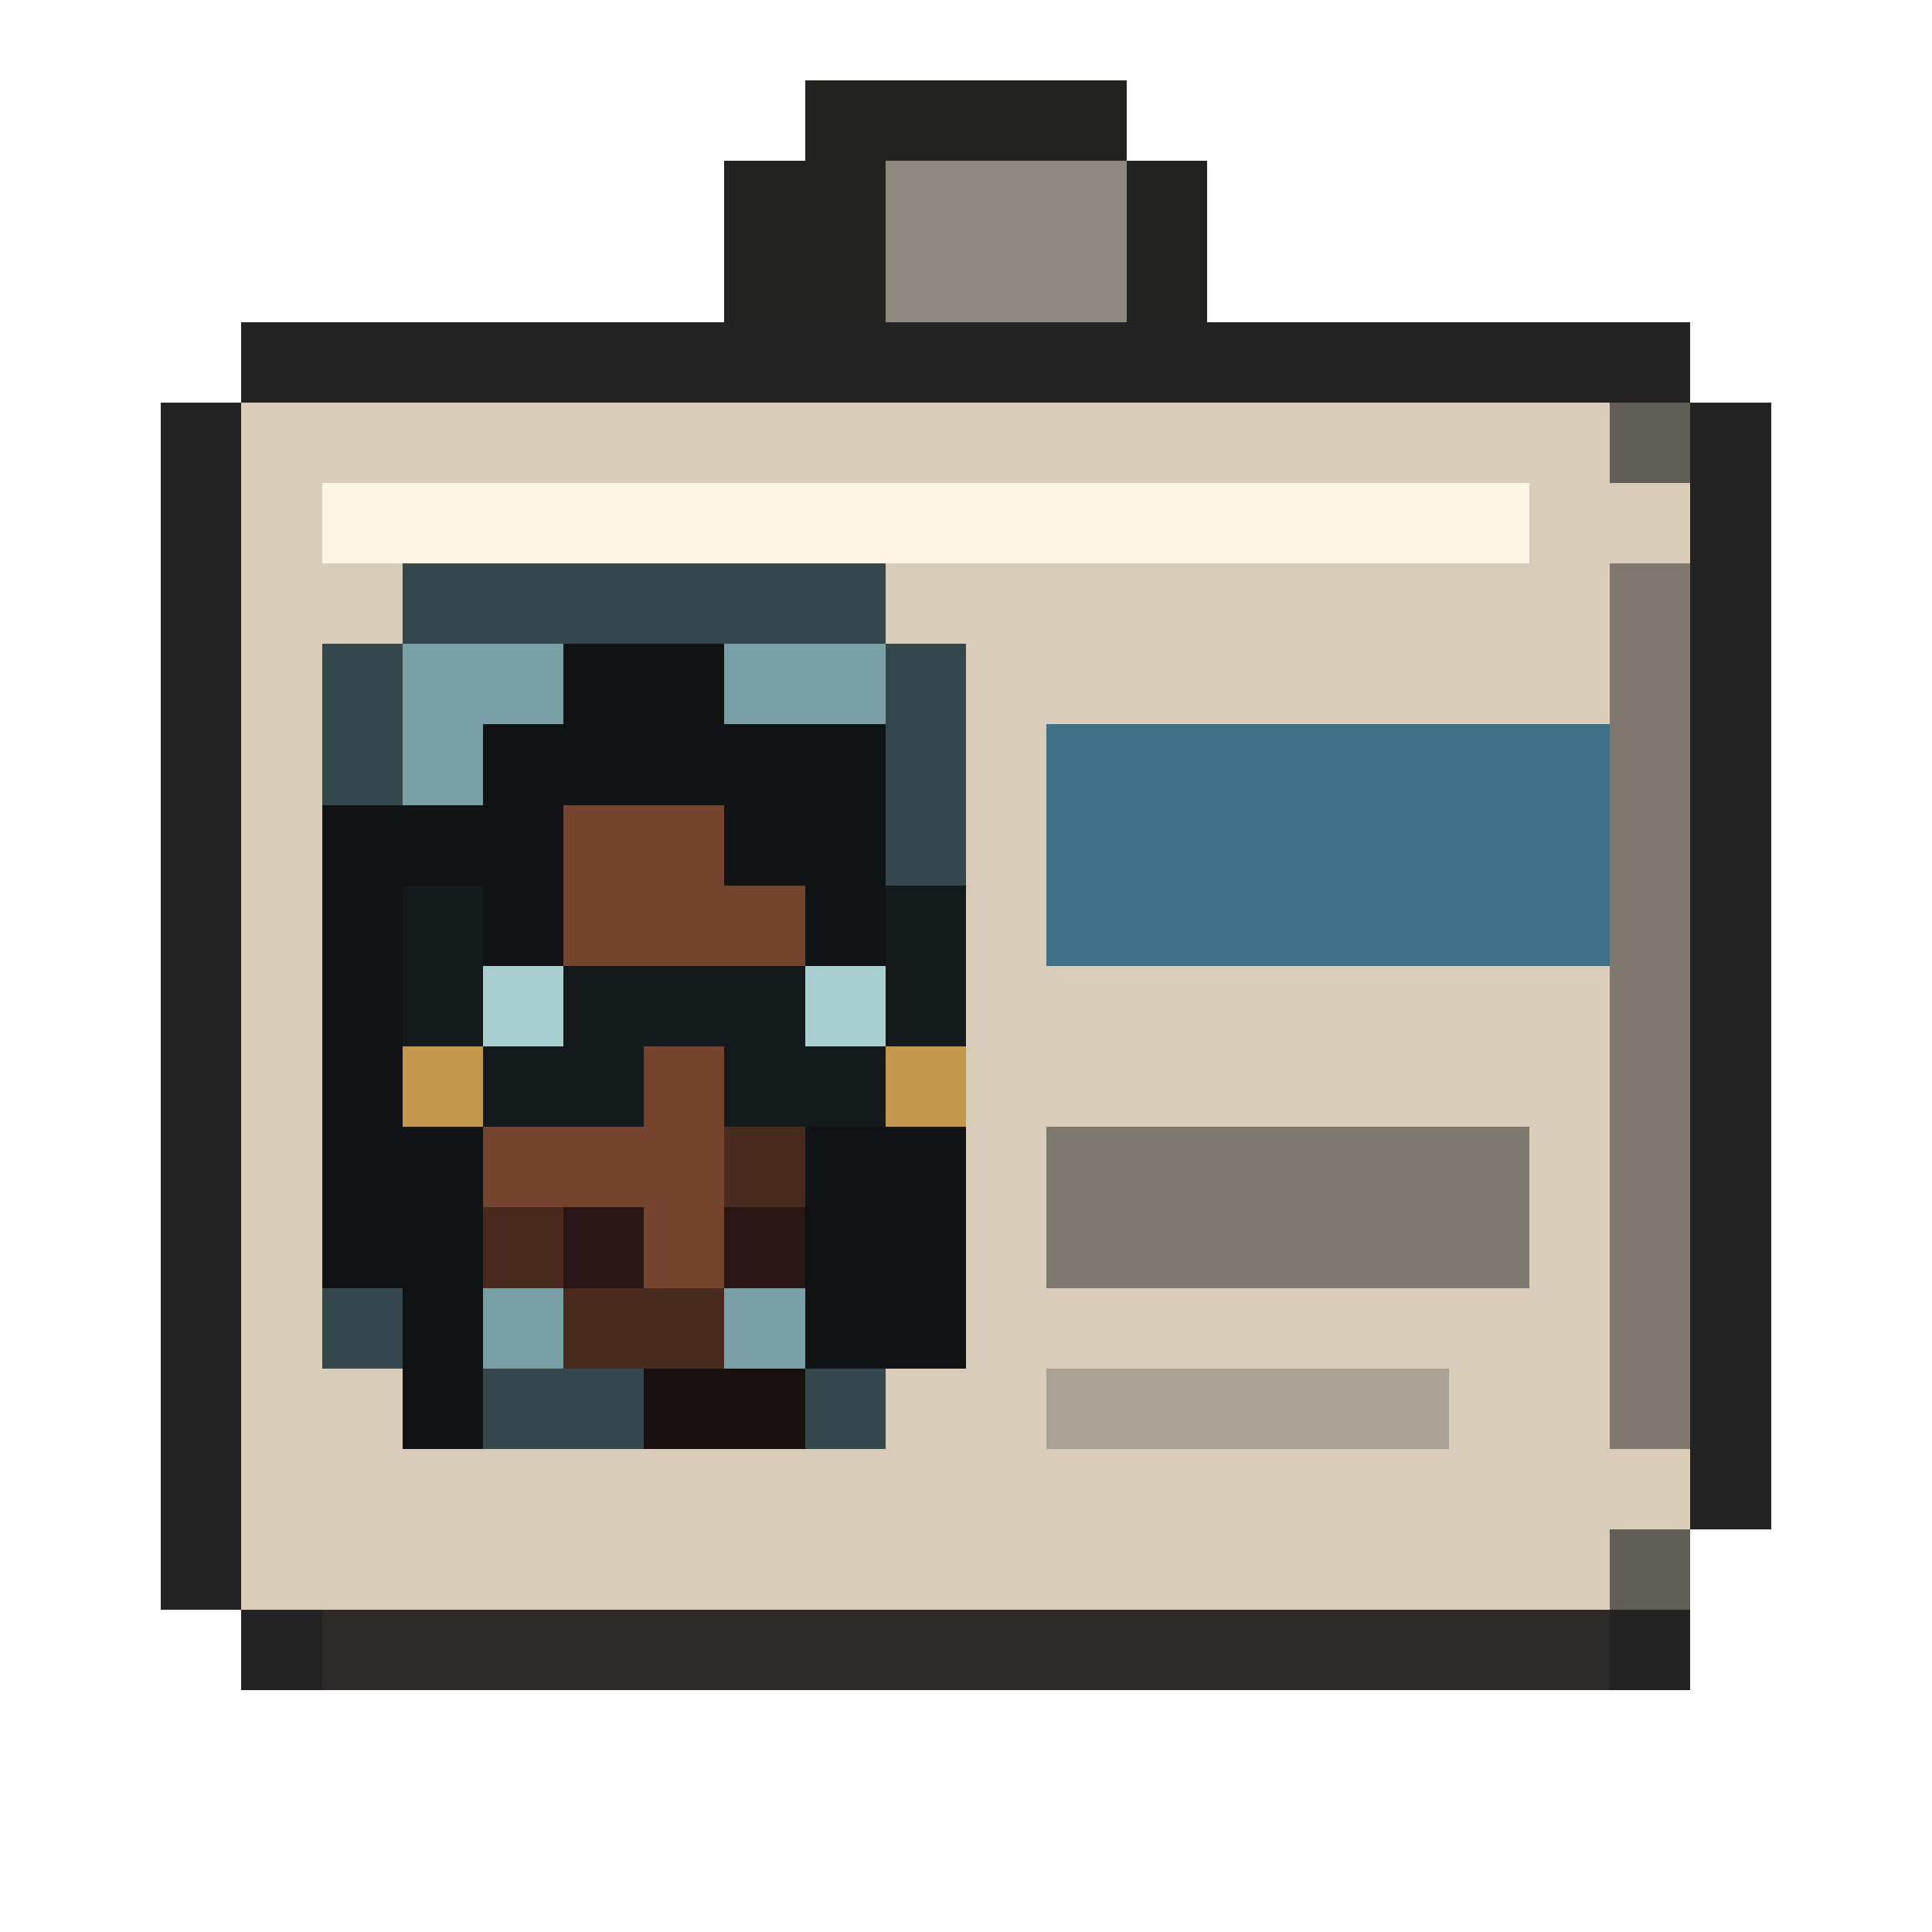
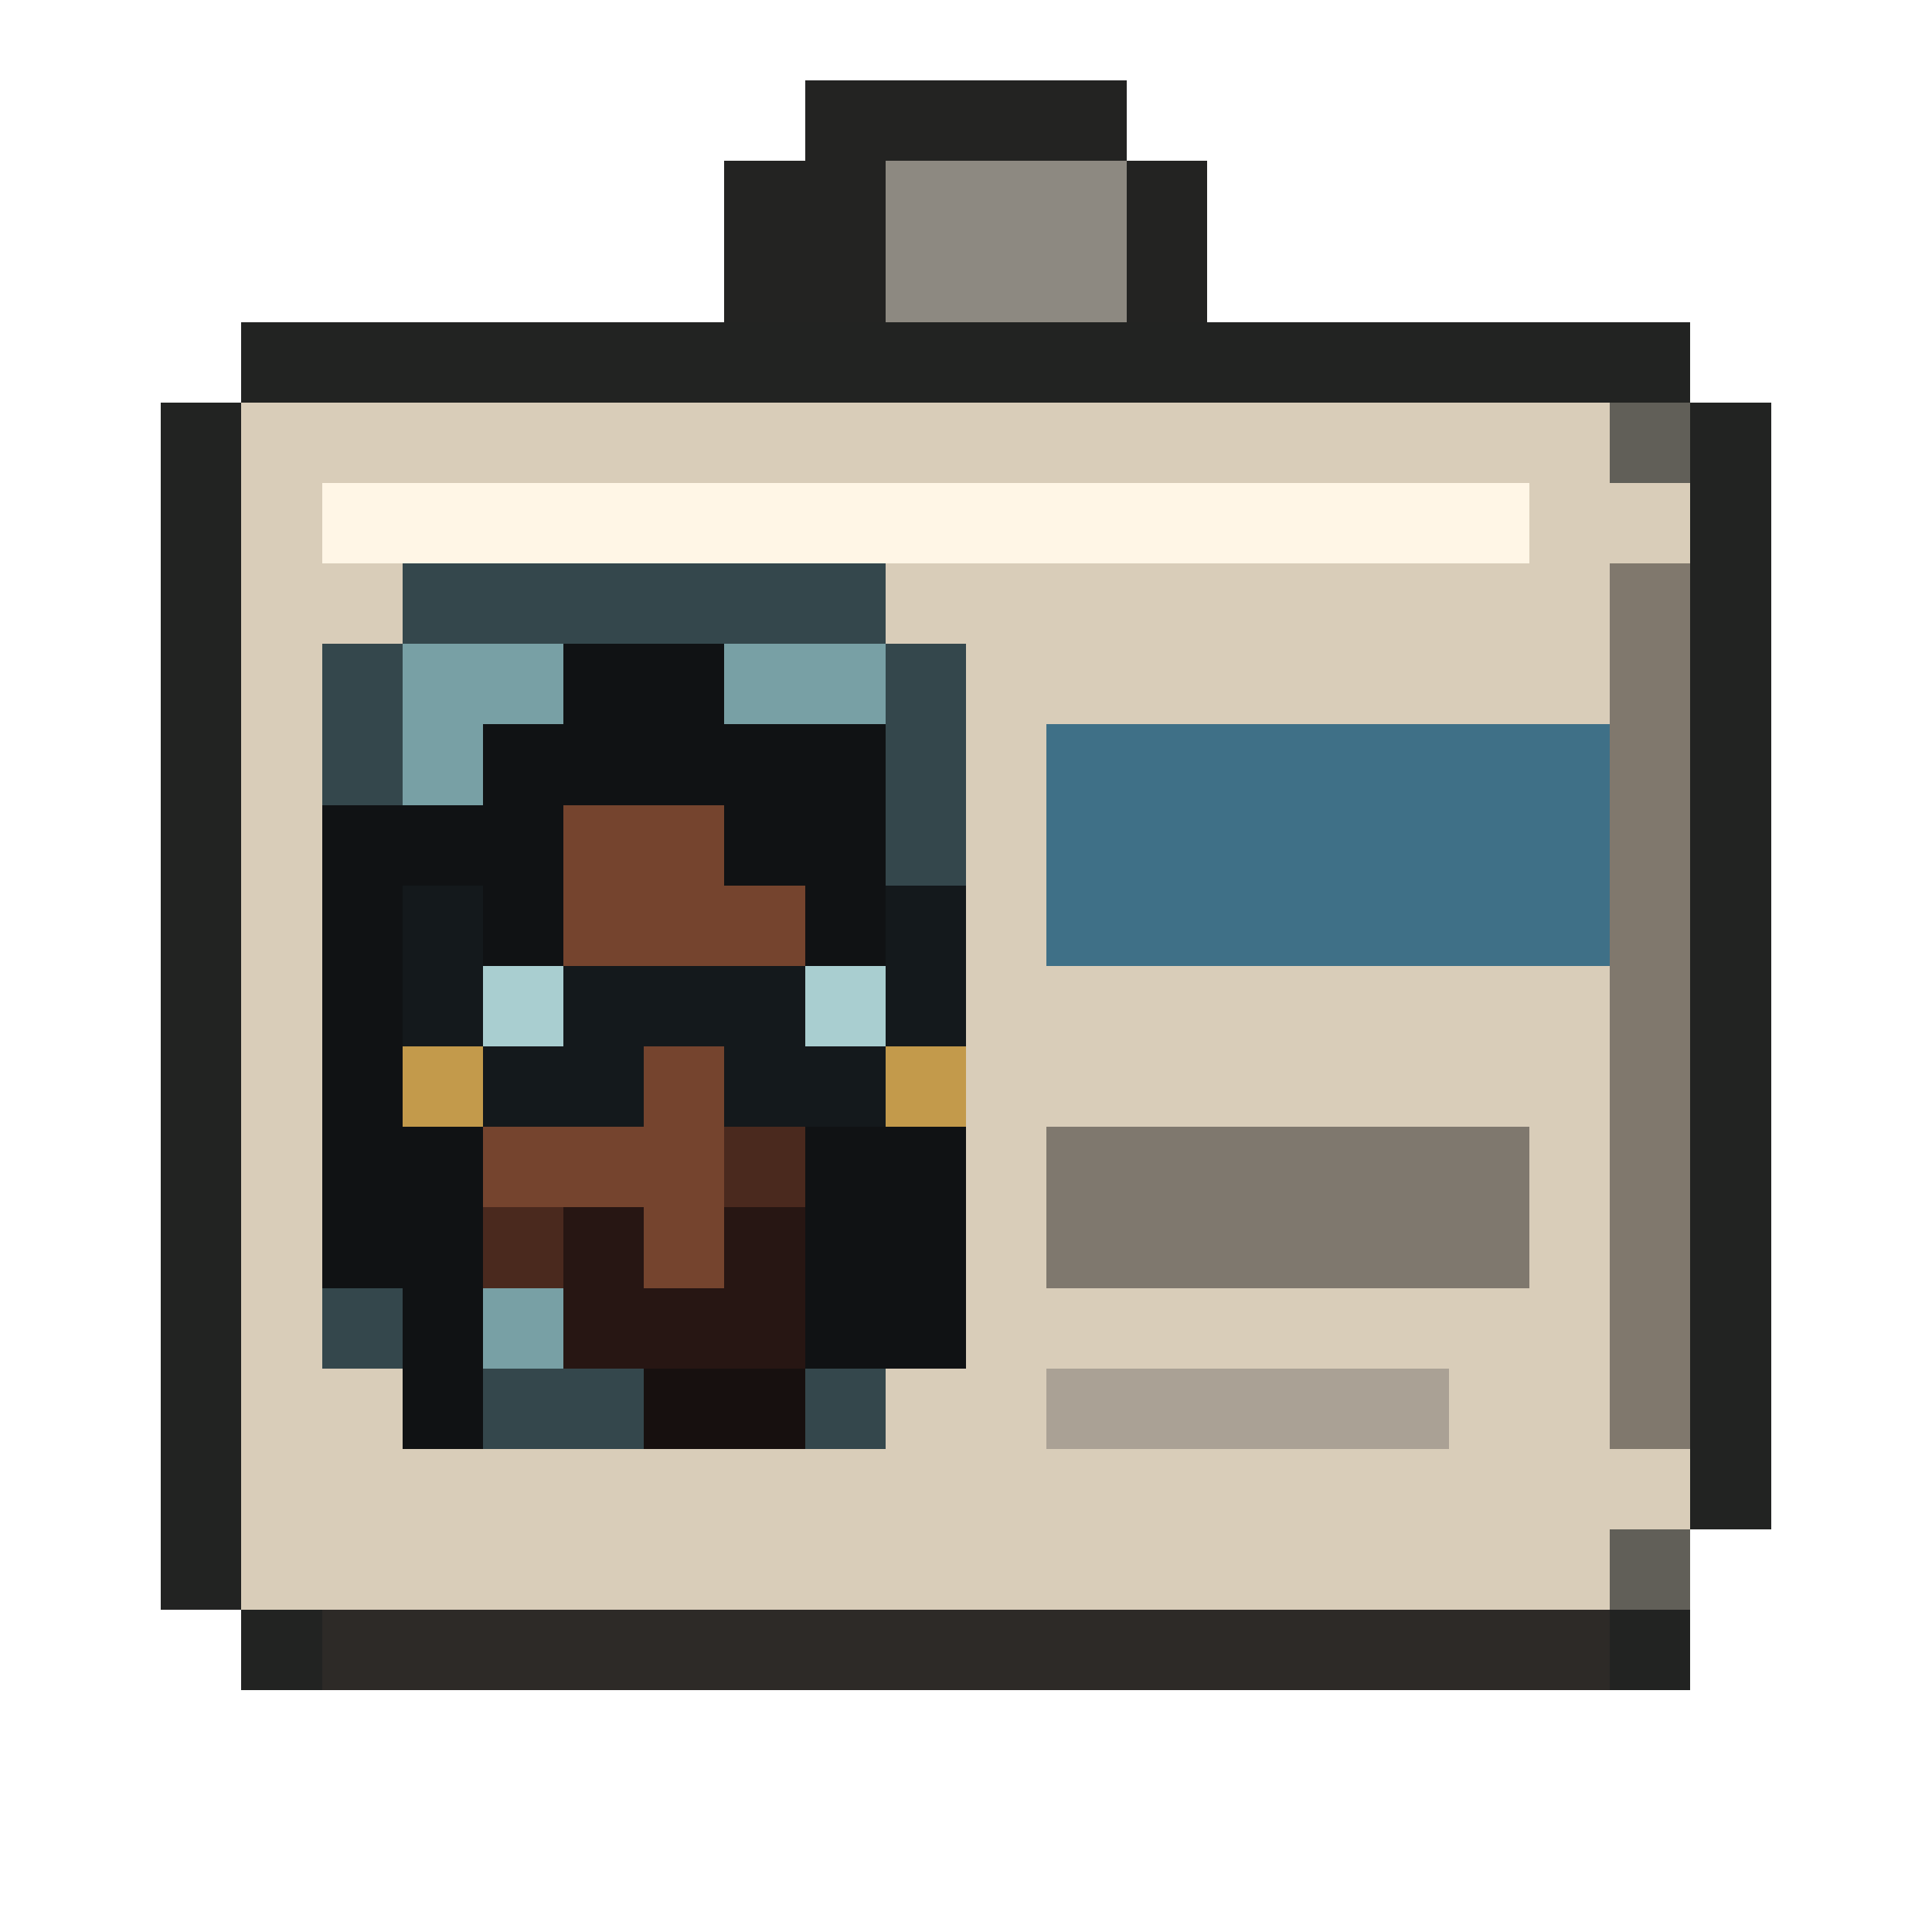
<svg xmlns="http://www.w3.org/2000/svg" viewBox="0 0 24 24" shape-rendering="crispEdges" data-m98-concept="about-myles" data-m98-grid="24">
  <path fill="#232322" d="M10 1H14V2H15V5H9V2H10Z" />
  <rect fill="#8d8981" x="11" y="2" width="3" height="2" />
  <path fill="#222322" d="M3 4H21V5H22V19H21V21H3V20H2V5H3Z" />
  <rect fill="#615f58" x="3" y="5" width="18" height="15" />
  <path fill="#d9cdb9" d="M3 5H20V6H21V19H20V20H3Z" />
  <rect fill="#fff6e6" x="4" y="6" width="15" height="1" />
  <path fill="#34474c" d="M5 7H11V8H12V17H11V18H5V17H4V8H5Z" />
  <rect fill="#78a0a5" x="5" y="8" width="6" height="9" />
  <path fill="#101214" d="M7 8H9V9H11V11H12V17H10V13H9V10H7V13H6V18H5V16H4V10H6V9H7Z" />
  <path fill="#4a291e" d="M7 10H9V11H10V15H9V17H7V16H6V12H7Z" />
  <path fill="#75442e" d="M7 10H9V11H10V14H9V16H7V15H6V12H7Z" />
  <path fill="#14191c" d="M5 11H6V12H8V14H5ZM9 12H11V11H12V14H9Z" />
  <rect fill="#a9ced0" x="6" y="12" width="1" height="1" />
  <rect fill="#a9ced0" x="10" y="12" width="1" height="1" />
  <rect fill="#14191c" x="8" y="12" width="1" height="1" />
  <rect fill="#c39a4b" x="5" y="13" width="1" height="1" />
  <rect fill="#c39a4b" x="11" y="13" width="1" height="1" />
  <rect fill="#271613" x="7" y="15" width="1" height="1" />
  <rect fill="#271613" x="9" y="15" width="1" height="1" />
+   <rect fill="#271613" x="7" y="16" width="3" height="1" />
  <rect fill="#17100f" x="8" y="17" width="2" height="1" />
  <rect fill="#3f7087" x="13" y="9" width="7" height="3" />
  <rect fill="#7f786e" x="13" y="14" width="6" height="2" />
  <rect fill="#aaa195" x="13" y="17" width="5" height="1" />
  <rect fill="#80786d" x="20" y="7" width="1" height="11" />
  <rect fill="#2d2a27" x="4" y="20" width="16" height="1" />
</svg>
